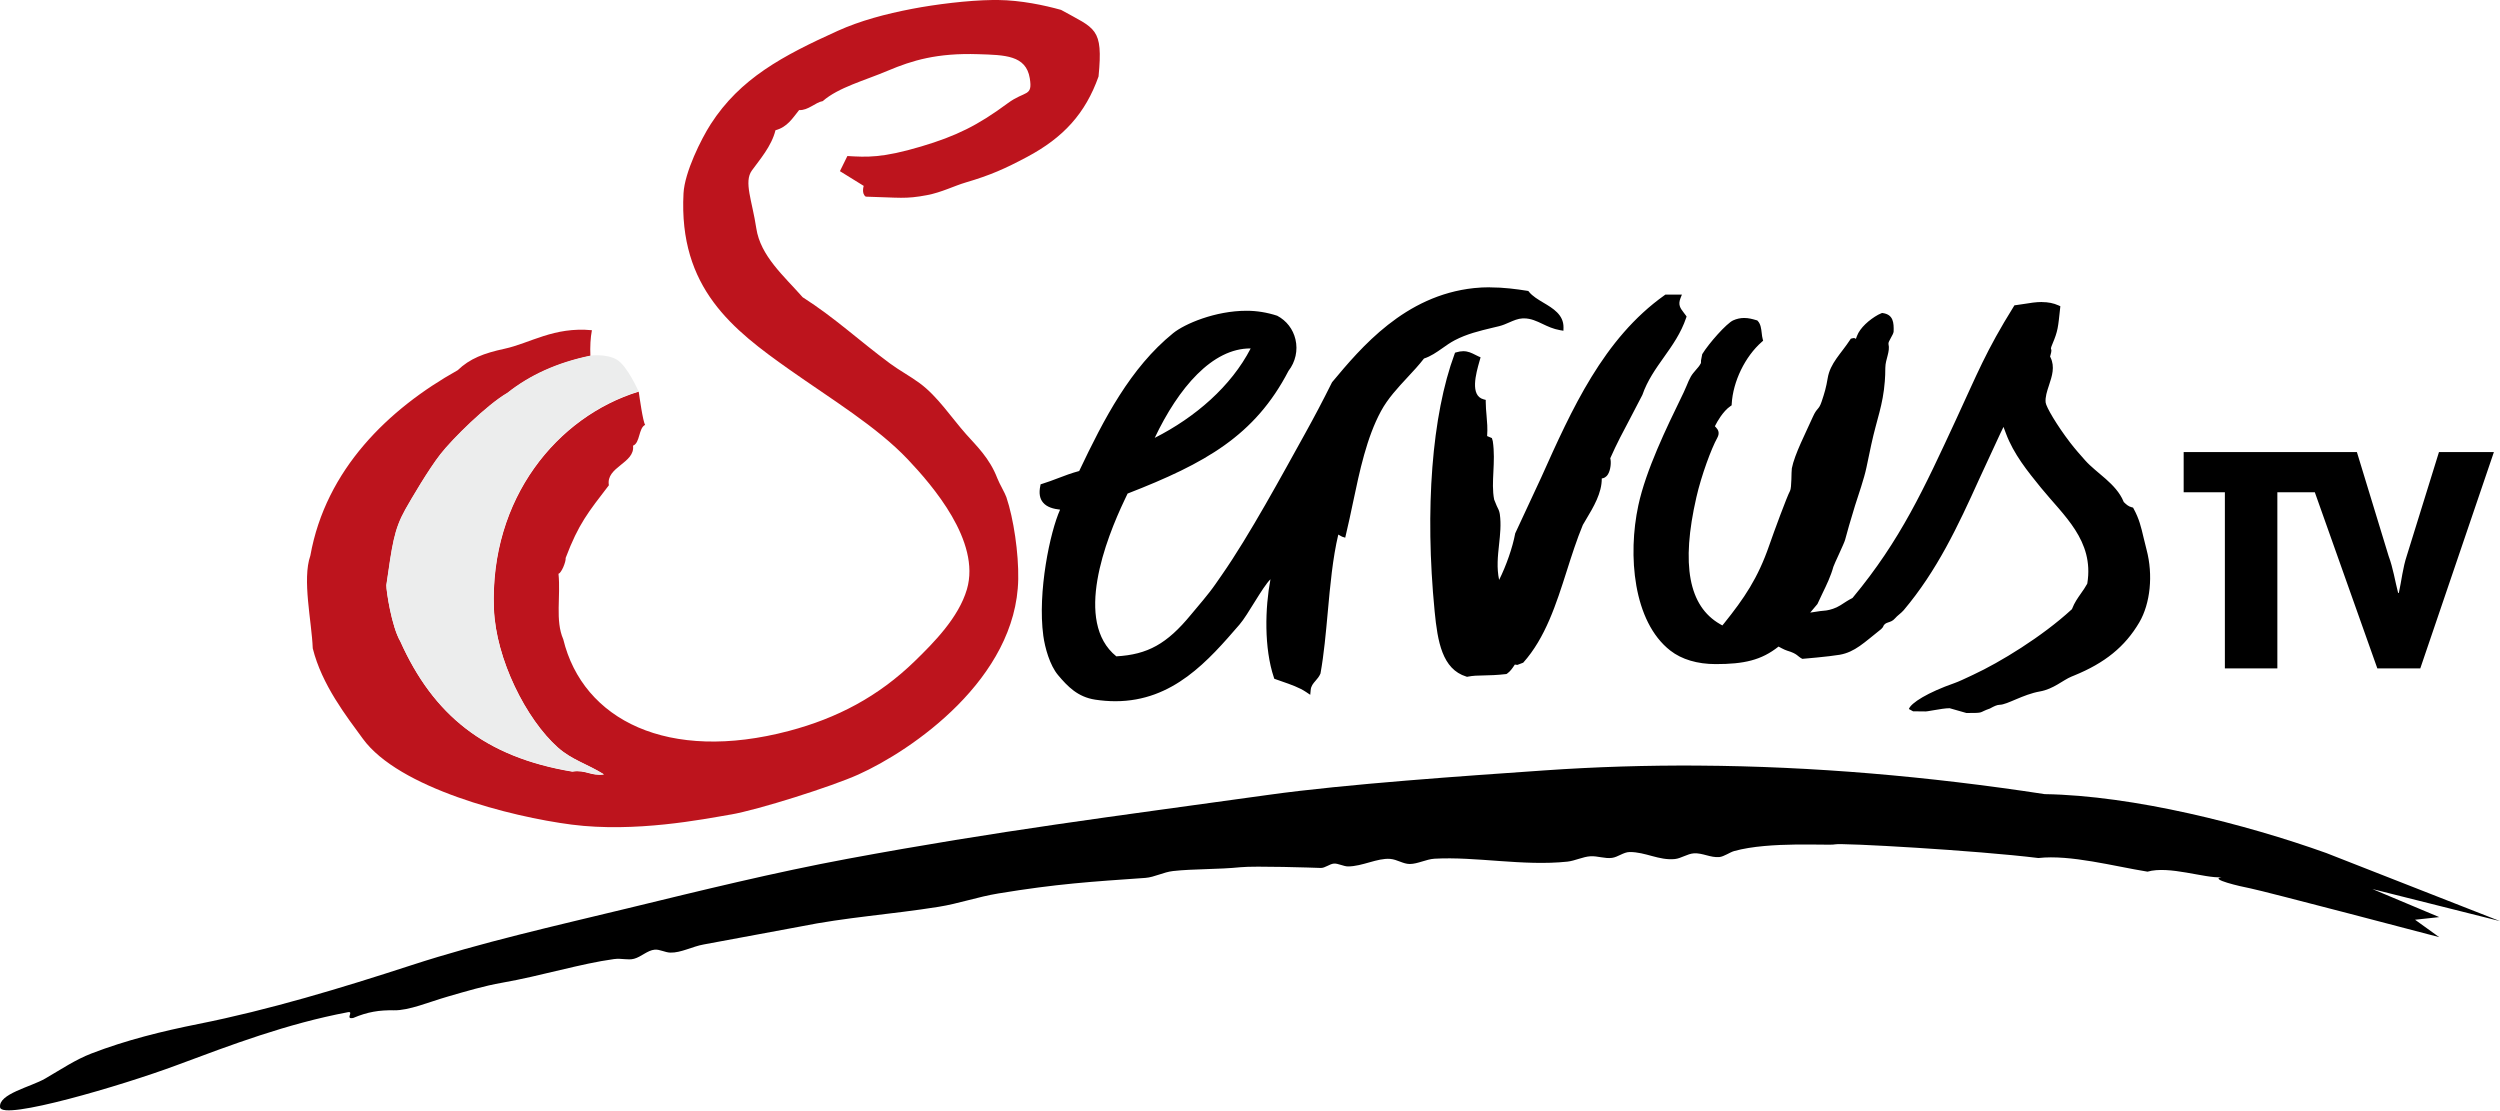
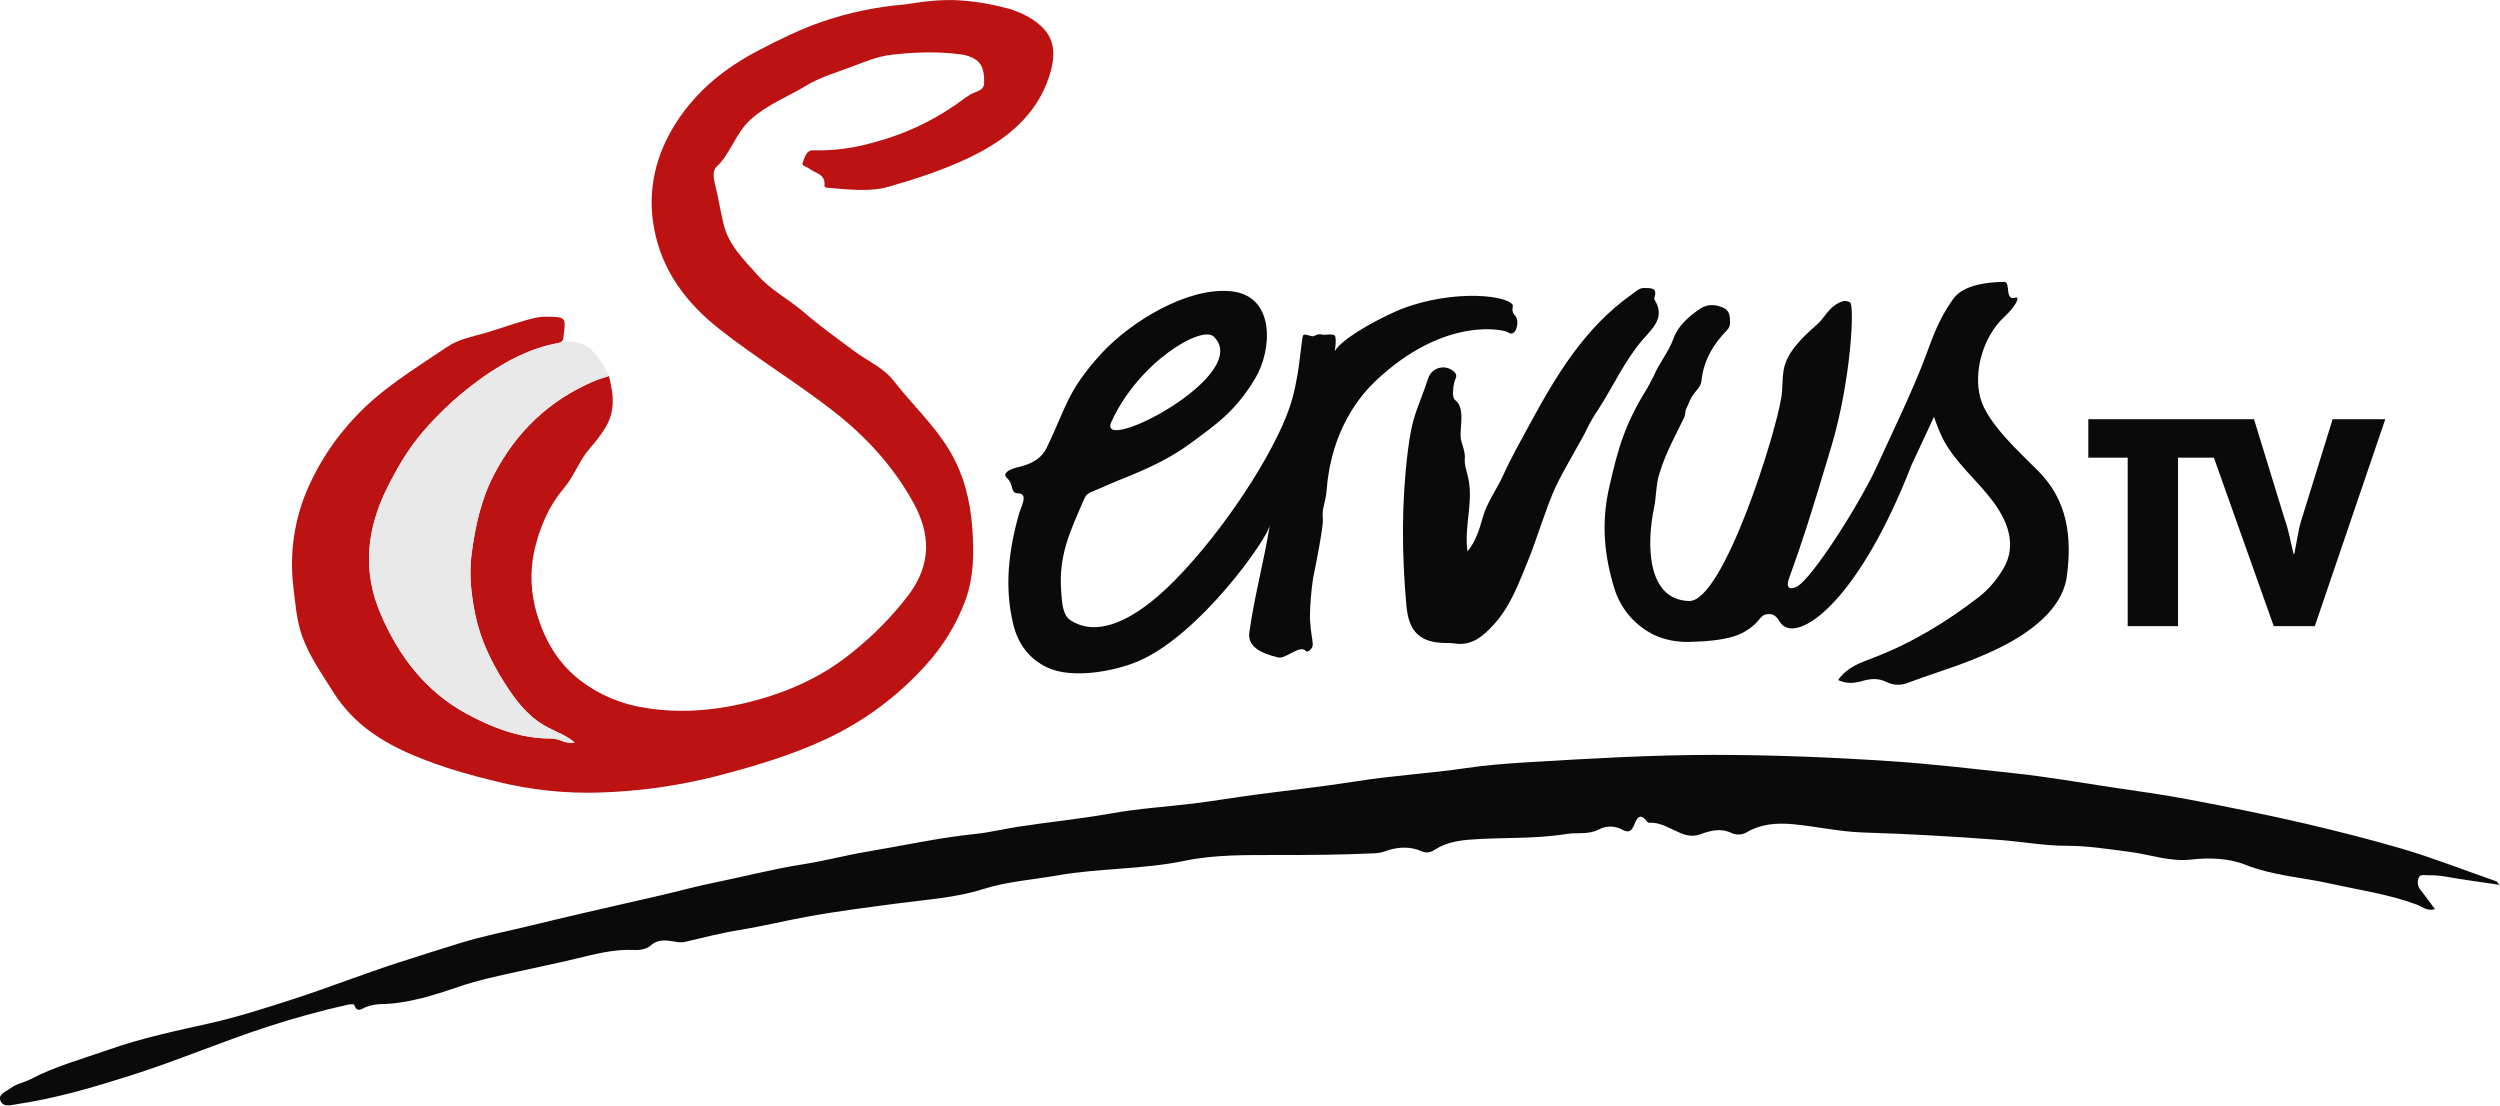
- <svg xmlns="http://www.w3.org/2000/svg" height="285.127" width="641.978">
-   <path d="M382.545 73.773a38.25 38.25 0 0 0-4.029.205c-17.81 1.893-29.01 15.262-36.4 24.115l-.05.06-.04.074c-2.5 5.013-4.445 8.68-6.873 13.074-5.8 10.45-14.38 26.3-21.424 36.383l-1.56 2.246c-1.873 2.73-4.515 5.695-6.363 7.94-6.144 7.47-11.1 10.22-19.148 10.672-10.973-8.86-2.69-30.07 2.145-40.213l.754-1.584c20.01-7.79 32.673-14.865 41.314-31.5 1.798-2.32 2.458-5.276 1.79-8.1-.617-2.615-2.283-4.8-4.69-6.068-2.597-.848-5.235-1.275-7.857-1.275-8.037 0-15.9 3.35-18.867 5.758-10.973 8.905-17.74 21.96-24.12 35.393-1.943.515-3.723 1.186-5.445 1.848-1.308.5-2.654 1.006-4.037 1.434l-.422.13-.08.398c-.385 1.848-.164 3.25.69 4.27 1 1.22 2.7 1.653 4.39 1.842-2.56 5.645-5.83 21.108-4.31 32.396.423 3.075 1.66 7.553 3.785 10.086 2.465 2.93 5.05 5.622 9.54 6.31 1.754.264 3.495.4 5.174.4 14.87 0 23.914-10.464 31.89-19.695 2.194-2.54 5.8-9.5 7.94-11.627-1.396 7.37-1.666 17.666.88 25.23l.1.32.346.125 1.662.584c2.175.756 4.426 1.535 6.143 2.69l1.088.725.113-1.238c.094-1.03.624-1.654 1.246-2.363.453-.522.923-1.066 1.238-1.795l.03-.074.014-.074c.88-4.874 1.37-10.358 1.855-15.672.617-6.822 1.258-13.853 2.703-19.928l.977.54.803.258.176-.768c.65-2.684 1.234-5.47 1.8-8.162 1.736-8.256 3.54-16.8 7.215-23.58 1.742-3.226 4.314-5.986 6.797-8.66 1.458-1.558 2.955-3.174 4.238-4.834 1.74-.567 3.194-1.583 4.73-2.66.993-.71 2.03-1.434 3.15-2.025 3.12-1.635 6.35-2.41 9.77-3.232l1.654-.395c.913-.226 1.76-.597 2.576-.955 1.16-.504 2.247-.984 3.436-1.04l.338-.006c1.793 0 3.25.692 4.8 1.428 1.346.642 2.742 1.3 4.48 1.6l.873.146.02-.826c.05-3.29-2.712-4.928-5.152-6.375-1.383-.824-2.815-1.68-3.703-2.78l-.174-.227-.305-.05c-2.747-.435-6.035-.88-9.602-.88zm45.11 1.88l-.2.145c-15.702 11.144-23.827 29.28-31.687 46.816l-6.623 14.236-.043.082-.02.088c-.672 3.597-2.294 8.244-4.12 11.898-.665-3.094-.338-6.127-.018-9.082.276-2.552.566-5.187.195-7.816-.107-.79-.46-1.477-.8-2.137l-.654-1.598c-.44-2.25-.322-4.63-.195-7.15.12-2.522.252-5.132-.156-7.854l-.227-.785-1.176-.498-.05-.006c.15-1.968-.006-3.673-.15-5.314-.1-1.112-.202-2.252-.207-3.46v-.527l-.547-.145c-3.565-.945-1.944-6.66-1.076-9.73l.145-.502.15-.56-.56-.246-.84-.412c-.888-.447-1.8-.912-3.04-.912a6.04 6.04 0 0 0-1.754.283l-.36.1-.12.332c-5.816 15.71-7.684 39.812-5.117 66.12.754 7.727 1.942 14.815 8.13 16.72l.197.063.2-.043c1.333-.264 2.56-.29 4.12-.316 1.535-.037 3.283-.067 5.61-.338l.2-.03.158-.107c.806-.565 1.313-1.327 1.81-2.062l.164-.252.654.088 1.5-.572c5.697-6.357 8.482-15.086 11.174-23.53 1.264-3.973 2.577-8.08 4.137-11.846l.787-1.334c1.943-3.24 4.112-6.88 4.074-10.6.483-.043 1.113-.28 1.598-1.074.68-1.112.867-3.11.584-4.11 1.578-3.6 3.41-7.043 5.188-10.39l3.057-5.873c1.276-3.697 3.427-6.723 5.502-9.646 2.17-3.05 4.413-6.213 5.746-10.174l.104-.314-.19-.277-.543-.723c-.873-1.144-1.503-1.974-.836-3.697l.37-.937h-3.98zm96.693 1.9c-1.522 0-3.025.24-4.617.5l-2.066.303-.365.043-.19.297c-7.192 11.558-9.35 17.262-14.852 29.12-8.17 17.6-14.2 30.873-26.457 45.625l-.1.115-.145.082c-.823.396-2.043 1.206-2.94 1.785-1.283.816-2.675 1.174-3.44 1.3l-.27.045-1.508.156-2.553.385 1.86-2.207c.396-.888.83-1.787 1.283-2.725 1.057-2.175 2.144-4.426 2.805-6.834.162-.592 2.823-6.11 3.012-6.924.132-.622 1.735-6.237 2.553-8.797.843-2.654 2.347-6.948 2.932-9.79l1.238-5.873c1.47-6.765 2.985-9.974 3.477-16.268.1-1.107.112-2.2.125-3.256l.008-.252c.025-2.14 1.282-4.095.805-6.05-.157-.617 1.3-2.4 1.326-3.205.068-2.27-.076-4.342-2.768-4.73l-.207-.025-.19.076-.803.37c-2.283 1.264-4.662 3.35-5.453 5.465-.584 1.528.14.188-1.31.62l-.27.082-.15.227c-2.37 3.635-5.15 6.044-5.785 9.912-.39 2.358-.81 3.79-1.553 5.998-.736 2.226-1.165 1.452-2.277 3.967-1.647 3.73-4.7 9.61-5.375 13.18-.146.75-.012 4.98-.465 5.785-.768 1.378-4.17 10.616-5.348 14.018-2.91 8.42-6.425 13.57-11.613 20.035l-.416.5-.6-.342c-8.05-4.615-10.037-15.267-6.074-32.56 1.29-5.647 3.867-12.583 5.37-15.268.722-1.31.174-2.125-.29-2.633l-.326-.348.213-.408c.283-.56 1.804-3.415 3.8-4.768l.295-.2.012-.326c.315-5.78 3.428-12.204 7.754-15.984l.32-.283-.11-.402c-.132-.44-.188-.963-.258-1.572-.12-1.07-.26-2.295-.994-3.074l-.14-.152-.213-.062-.178-.05c-.81-.234-1.81-.523-2.98-.523-.968 0-1.923.207-2.828.617-1.69.76-6.252 5.9-7.943 8.678l-.31 1.6-.012.592-.014.107-.057.1c-.3.592-.773 1.132-1.238 1.654-.445.522-.923 1.06-1.28 1.678-.423.75-.744 1.504-1.1 2.38-.232.547-.464 1.113-.746 1.697l-.484 1.006c-3.886 7.99-9.22 18.947-11.168 28.027-2.743 12.74-1.34 29.843 8.225 37.28 2.918 2.27 6.943 3.465 11.652 3.465 7.244 0 11.714-.987 16.13-4.502 0 0 1.49.844 2.207 1.05 2.754.818 2.56 1.426 3.898 2.105 0 0 6.823-.566 9.6-1.05 3.905-.692 6.293-3.145 10.475-6.453l.164-.125.445-.5c.547-1.6 1.945-.885 3.102-2.25.64-.76 1.554-1.31 2.246-2.113 8.52-10.1 13.89-21.487 19.404-33.7l5.445-11.76.78-1.61.625 1.666c1.993 5.346 5.544 9.7 8.984 13.94 5.816 7.15 13.683 13.57 11.922 24.53l-.025.113-.05.096c-.44.816-.95 1.545-1.578 2.438-.818 1.164-1.667 2.37-2.234 3.86l-.057.15-.125.115c-7.602 6.986-18.393 13.556-25.19 16.713l-.893.422c-1.24.585-2.93 1.383-3.943 1.734-6.873 2.4-11.22 5.113-11.73 6.666l1.094.598 2.807.012c.458.208 4.458-.818 6.564-.818v.002l4.314 1.232c4.874 0 2.904-.082 6.04-1.156l.145-.082c.824-.453 1.673-.873 2.334-.873 1.918 0 5.98-2.66 10.352-3.428 3.5-.617 5.885-2.9 8.11-3.816l.71-.29c7.823-3.194 13.018-7.363 16.695-13.625 2.848-4.868 3.584-12.183 1.875-18.64l-.78-3.156c-.63-2.684-1.124-4.808-2.547-7.4l-.15-.283-.32-.08c-.843-.202-1.396-.7-1.98-1.27l-.102-.102-.05-.133c-1.918-4.608-6.974-7.293-9.842-10.537-1.27-1.428-2.577-2.9-3.855-4.56-3.45-4.508-6.174-9.162-6.3-10.318-.134-1.396.35-2.86.873-4.44.766-2.314 1.56-4.702.383-7.117l-.11-.232.066-.246c.736-2.5-.37-.843.523-2.955 1.453-3.453 1.452-4.257 1.994-9.232l.05-.484-.48-.22c-1.264-.572-2.66-.85-4.264-.85zM321.166 89.475c-5.037 9.74-14.2 17.67-24.645 22.97 6.1-12.854 14.79-23.053 24.645-22.97zm239.58 26.62v10.31h10.582v45.232h13.477v-45.232h9.62l16.053 45.232h11.03l18.9-55.543h-14.104l-8.23 26.518c-1.082 3.244-1.358 6.413-2.074 9.645h-.184c-.817-3.162-1.27-6.325-2.447-9.494l-8.137-26.668zm-124.48 80.5c-13.287-.085-26.512.32-39.693 1.238-20.123 1.4-50.904 3.496-70.768 6.27-40.466 5.64-69.21 9.206-108.096 16.418-18.864 3.508-37.804 8.174-56.467 12.71-18.77 4.552-37.6 8.77-55.514 14.6-18.23 5.943-36.677 11.508-54.813 15.123-9.232 1.843-18.57 4.15-27.412 7.564-4.194 1.622-7.77 4.057-11.89 6.445C7.86 279.142-.465 280.9.02 284.357c.485 3.465 31.3-5.578 45.3-10.805 14.294-5.326 28.246-10.633 44.043-13.633 1.6-.283-.85 1.938 1.352 1.48 3.635-1.547 6.672-2.038 10.445-1.963 3.86.077 8.928-2.113 13.87-3.54 4.597-1.326 9.327-2.74 13.867-3.53 10.15-1.786 20.242-4.925 28.768-6.082 1.982-.27 3.558.345 5.143-.076 1.836-.478 3.44-2.176 5.326-2.346 1.25-.112 2.66.724 3.988.762 2.734.082 5.665-1.58 8.615-2.1l24.598-4.566c12.018-2.438 23.268-3.113 35.674-5.094 5.12-.81 10.13-2.577 15.33-3.428 15.192-2.5 23.795-3.017 37.787-4 2.314-.17 4.627-1.485 7.117-1.762 5.244-.58 11.508-.39 17.344-.982 3.722-.37 18.568.115 20.568.19 1.107.037 2.25-1.025 3.39-1.125 1.025-.077 2.516.74 3.62.736 3.686-.012 7.516-2.19 10.805-1.937 1.848.15 3.32 1.31 5.043 1.31 2.025 0 4.25-1.233 6.352-1.357 10.563-.6 22.82 1.948 34.113.754 1.96-.207 4.03-1.285 5.986-1.385 1.83-.087 3.646.66 5.482.416 1.517-.2 2.963-1.478 4.516-1.5 4.12-.025 7.547 2.214 11.627 1.8 1.585-.157 3.233-1.358 4.887-1.465 2.226-.14 4.288 1.162 6.54.955 1.182-.114 2.742-1.25 3.8-1.54 9.105-2.547 24.486-1.346 25.852-1.717 1.585-.428 36.46 1.558 52.273 3.508 8.175-.925 19.405 2.112 28.02 3.5 5.577-1.592 14.707 1.746 18.996 1.438-3.22.48 4.712 2.335 7.496 2.87 3.3.635 48.42 12.512 48.42 12.512l-6.213-4.475 6.213-.674-17.156-7.207 32.764 8.238-44.6-17.482c-20.633-7.394-49.527-14.765-72.316-15.13-30.04-4.592-59.573-7.137-88.805-7.324z" />
-   <path d="M187.6 209.17c-7.06 1.21-24.46 4.68-40.785 2.585-15.715-2.025-44.427-9.38-53.644-22.058-4.14-5.684-10.527-13.81-12.86-23.217-.257-6.866-2.76-17.688-.615-23.8 3.968-22.142 20.078-37.68 37.842-47.615 3.105-2.993 6.747-4.37 11.998-5.503 6.57-1.413 12.695-5.702 22.46-4.766-.378 1.975-.485 4.19-.39 6.604-8.577 1.78-15.6 5.023-21.292 9.538-5.206 3.012-14.1 11.77-17.205 15.746-3.087 3.968-7.413 11.362-9 14.173-2.963 5.313-3.37 9.157-4.874 19.45-.038 1.428 1.358 10.683 3.6 14.463 8.433 18.79 21.625 29.648 44.138 33.39 3.533-.535 4.677 1.19 8.125.73-4.246-2.665-8.226-3.7-11.823-6.89-8.155-7.264-15.946-22.752-16.43-35.66-1.082-28.36 16.3-49.362 37.17-55.764.202 1.282 1.05 7.627 1.654 8.526-1.717.818-1.276 4.642-3.114 5.346.574 4.515-7.023 5.413-6.2 10.162-5.32 6.948-7.76 9.846-11.098 18.663.112.963-1.102 3.91-1.843 4.057.6 5.81-.88 12.028 1.226 16.832 5.062 20.777 26.964 31.732 57.97 23.53 12.29-3.25 22.903-8.777 32.334-17.95 4.855-4.73 11.212-11.132 13.35-18.406 3.615-12.33-8.886-26.72-15.167-33.36-7.968-8.408-19.582-15.425-30.43-23.085-14.438-10.205-28.46-20.876-27.177-45.248.29-5.433 4.552-13.973 6.98-17.752 7.558-11.74 18.404-17.533 32.616-23.965 5.76-2.602 12.262-4.344 19.135-5.66C240.158 1.13 248.512.077 254.918 0h1.392c5.88.07 11.88 1.34 16.165 2.54 8.77 4.91 10.848 4.488 9.622 17.1-3.37 9.483-8.993 15.682-18.368 20.67-5.697 3.03-9.38 4.672-15.695 6.533-3.037.893-6.207 2.547-9.955 3.26-5.597 1.068-7.067.627-15.752.396-1.17-.768-.535-2.766-.535-2.766l-6.105-3.78 1.91-3.886c5.012.296 8.923.535 18.966-2.458 8.955-2.667 14.5-5.383 22.185-11.075 4.528-3.35 6.478-1.6 5.69-6.444-.975-5.937-6.445-5.955-13.23-6.176-10.595-.35-16.996 1.617-23.12 4.2-6.126 2.6-12.76 4.314-16.816 7.854-1.86.296-3.754 2.44-6.068 2.3-1.717 2.12-2.993 4.346-6.068 5.176-1.012 4.118-4.07 7.57-6.07 10.35-2.1 2.918.077 7.73 1.144 14.83s7.094 12.242 11.91 17.707c8.3 5.29 14.43 11.092 22.436 17.016 2.453 1.81 5.22 3.276 7.652 5.082 4.56 3.363 8.055 8.752 11.866 13.053 2.642 2.98 6.044 6.137 8.03 11.338.56 1.446 1.968 3.78 2.333 4.873 1.848 5.483 3.157 14.356 3.037 21.02-.445 25.588-27.304 44-41.086 50.193-6.754 3.043-25.714 9.06-32.782 10.274z" fill="#bd141d" />
-   <path d="M158.356 92.33c-2.724-1.572-6.774-1.007-6.774-1.007-8.577 1.773-15.6 5.018-21.292 9.54-5.207 3.005-14.105 11.765-17.198 15.74-3.094 3.968-7.42 11.363-9.012 14.174-2.968 5.312-3.376 9.155-4.88 19.454-.037 1.428 1.358 10.68 3.597 14.463 8.426 18.79 21.618 29.65 44.136 33.39 3.527-.535 4.68 1.182 8.124.73-4.25-2.667-8.232-3.692-11.82-6.898-8.162-7.262-15.948-22.75-16.438-35.66-1.082-28.36 16.3-49.362 37.17-55.764 0 0-2.886-6.597-5.615-8.162z" fill="#eceded" />
+ <svg xmlns="http://www.w3.org/2000/svg" width="800" height="353.71" version="1.1" viewBox="0 0 211.67 93.585">
+   <g transform="translate(30.88 -111.61)" stroke-width=".185">
+     <path d="m54.445 112.31c1.182 0.37 2.277 0.889 3.084 1.775 1.067 1.173 0.843 2.731 0.419 4.014-1.096 3.313-3.633 5.345-6.688 6.819-2.197 1.062-4.515 1.81-6.84 2.486-1.651 0.48-3.424 0.248-5.144 0.113-0.153-0.013-0.37-0.03-0.35-0.215 0.091-0.963-0.791-1.024-1.297-1.423-0.222-0.174-0.71-0.185-0.52-0.591 0.176-0.37 0.278-0.974 0.843-0.952a16.824 16.824 0 0 0 5.17-0.676 21.987 21.987 0 0 0 7.04-3.272c0.463-0.328 0.91-0.706 1.421-0.926 0.437-0.185 0.871-0.261 0.863-0.874 0-0.741-0.054-1.502-0.741-1.947a2.986 2.986 0 0 0-1.273-0.433c-1.943-0.254-3.875-0.185-5.806 0.035-1.189 0.13-2.293 0.604-3.403 1.019-1.297 0.487-2.67 0.886-3.842 1.597-1.56 0.947-3.272 1.58-4.697 2.86-1.296 1.173-1.678 2.866-2.902 4.018-0.37 0.356-0.224 1.041-0.11 1.517 0.267 1.1 0.45 2.223 0.71 3.316 0.424 1.804 1.743 3.042 2.914 4.368 1.111 1.254 2.608 2.008 3.859 3.086 1.369 1.182 2.847 2.241 4.303 3.322 1.111 0.828 2.456 1.384 3.335 2.512 1.53 1.973 3.379 3.681 4.689 5.841 1.234 2.038 1.784 4.274 1.958 6.582 0.152 2.075 0.152 4.15-0.589 6.176a16.834 16.834 0 0 1-3.346 5.467 26.305 26.305 0 0 1-8.449 6.263c-2.985 1.391-6.104 2.308-9.274 3.135a45.599 45.599 0 0 1-9.907 1.389 31.68 31.68 0 0 1-8.596-0.904c-2.393-0.578-4.748-1.245-7.017-2.188-2.779-1.158-5.237-2.731-6.895-5.372-0.962-1.538-2.021-3.001-2.647-4.729-0.5-1.38-0.589-2.823-0.765-4.246a16.048 16.048 0 0 1 1.317-8.521 21.061 21.061 0 0 1 3.89-5.8c2.273-2.453 5.098-4.129 7.818-5.971 0.989-0.67 2.151-0.867 3.248-1.187 1.097-0.32 2.192-0.72 3.301-1.036 0.595-0.169 1.167-0.341 1.799-0.333 1.73 0.022 1.719 0 1.497 1.747-0.045 0.345-0.169 0.432-0.504 0.495-2.279 0.421-4.278 1.473-6.167 2.779a27.972 27.972 0 0 0-5.187 4.676c-1.256 1.441-2.238 3.123-3.092 4.85-1.708 3.446-2.077 6.993-0.543 10.585 1.515 3.551 3.779 6.554 7.208 8.438 2.238 1.23 4.643 2.16 7.277 2.145 0.659 0 1.206 0.506 1.953 0.332-0.799-0.676-1.766-0.956-2.605-1.456-1.473-0.88-2.429-2.179-3.316-3.564-1.111-1.745-2.016-3.611-2.454-5.639-0.37-1.738-0.587-3.496-0.347-5.306 0.31-2.316 0.782-4.55 1.866-6.649 1.901-3.684 4.722-6.369 8.521-7.988 0.37-0.161 0.802-0.276 1.243-0.423 0.37 1.512 0.595 2.914-0.313 4.394a13.003 13.003 0 0 1-1.336 1.764c-0.878 1.015-1.297 2.338-2.195 3.383-1.297 1.519-2.058 3.42-2.482 5.281a10.652 10.652 0 0 0 0.196 5.204c0.661 2.303 1.795 4.289 3.733 5.772a12.041 12.041 0 0 0 5.515 2.306c2.801 0.45 5.6 0.248 8.336-0.396 3.318-0.784 6.424-2.095 9.113-4.287a27.66 27.66 0 0 0 4.817-4.907c1.902-2.557 1.875-5.12 0.37-7.829-1.717-3.097-4.053-5.62-6.838-7.78-3.125-2.427-6.523-4.47-9.633-6.936-2.805-2.223-4.817-4.957-5.463-8.479-0.589-3.202 0.111-6.221 1.905-8.996 1.756-2.716 4.157-4.617 6.99-6.089 1.717-0.895 3.446-1.747 5.272-2.384a28.953 28.953 0 0 1 7.054-1.482c0.335-0.028 2.199-0.411 4.112-0.37a19.735 19.735 0 0 1 4.583 0.706" fill="#bd1212" />
+     <g fill="#e9e9e9">
+       <path class="cls-2" d="m180.78 186.53c-1.632-0.243-3.103-0.435-4.565-0.695a7.896 7.896 0 0 0-1.56-0.12c-0.287 0-0.671-0.12-0.78 0.291a1.017 1.017 0 0 0 0.185 0.952c0.413 0.511 0.791 1.05 1.224 1.634-0.689 0.185-1.111-0.239-1.564-0.402-2.364-0.874-4.838-1.221-7.276-1.765-2.408-0.536-4.874-0.674-7.225-1.604-1.406-0.556-3.048-0.609-4.567-0.435-1.81 0.207-3.457-0.424-5.187-0.647-1.791-0.232-3.562-0.52-5.391-0.52-1.867 0-3.731-0.348-5.602-0.489-3.868-0.293-7.74-0.519-11.621-0.637-1.984-0.061-3.951-0.517-5.928-0.7-1.345-0.124-2.693-0.037-3.911 0.683a1.4 1.4 0 0 1-1.252 0.08c-0.965-0.482-1.853-0.207-2.734 0.107-0.741 0.263-1.387 0-2.014-0.296-0.663-0.307-1.297-0.676-2.05-0.699-0.121 0-0.3 0.013-0.352-0.057-0.702-0.935-0.926-0.226-1.175 0.339-0.2 0.461-0.472 0.57-0.926 0.322a2.093 2.093 0 0 0-2.038-0.024c-0.876 0.45-1.816 0.228-2.714 0.37-2.721 0.447-5.474 0.267-8.207 0.484-1.064 0.085-2.038 0.267-2.93 0.841-0.361 0.234-0.71 0.323-1.111 0.145-1.069-0.467-2.142-0.37-3.202 0.024a2.977 2.977 0 0 1-0.904 0.147c-2.719 0.13-5.439 0.143-8.162 0.143-2.615 0-5.292-0.039-7.829 0.491-3.579 0.741-7.225 0.611-10.785 1.239-2.106 0.37-4.244 0.511-6.317 1.169-2.277 0.721-4.691 0.863-7.053 1.18-2.642 0.354-5.287 0.678-7.907 1.163-1.864 0.344-3.705 0.796-5.576 1.099-1.603 0.257-3.164 0.671-4.741 1.032a2.16 2.16 0 0 1-0.808-0.048c-0.685-0.094-1.369-0.239-2.003 0.33-0.343 0.308-0.874 0.41-1.389 0.384-1.703-0.087-3.335 0.346-4.967 0.741-1.667 0.4-3.335 0.741-5.002 1.111-1.632 0.357-3.275 0.708-4.872 1.252-2.188 0.741-4.396 1.469-6.747 1.482a3.89 3.89 0 0 0-1.067 0.222c-0.37 0.102-0.81 0.61-1.067-0.167-0.019-0.056-0.35-0.05-0.524-0.011q-3.476 0.778-6.855 1.882c-3.866 1.26-7.612 2.862-11.486 4.094-3.149 1.002-6.335 1.947-9.624 2.438-0.506 0.076-1.191 0.3-1.445-0.233-0.285-0.606 0.467-0.815 0.833-1.102 0.474-0.37 1.111-0.472 1.641-0.741 2.151-1.13 4.481-1.753 6.753-2.553 2.779-0.978 5.624-1.567 8.481-2.208 2.358-0.532 4.678-1.276 6.991-2.023 3.049-0.986 6.026-2.166 9.077-3.149 1.704-0.556 3.42-1.087 5.131-1.619 1.939-0.602 3.948-0.991 5.928-1.469 1.45-0.35 2.901-0.702 4.355-1.039 2.254-0.522 4.513-1.028 6.766-1.552 1.458-0.337 2.901-0.741 4.365-1.036 2.54-0.515 5.048-1.175 7.614-1.575 1.853-0.287 3.655-0.776 5.497-1.082 3.018-0.504 6.01-1.172 9.059-1.482 1.221-0.126 2.408-0.421 3.627-0.61 2.638-0.409 5.294-0.663 7.925-1.137 2.321-0.419 4.692-0.556 7.04-0.845 1.734-0.219 3.459-0.513 5.187-0.741 2.795-0.37 5.606-0.671 8.39-1.111 3.129-0.504 6.298-0.678 9.426-1.139 1.7-0.25 3.424-0.385 5.143-0.487 5.259-0.315 10.518-0.63 15.789-0.628 5.054 0 10.1 0.204 15.146 0.543 3.47 0.234 6.915 0.647 10.374 1.017 2.682 0.289 5.346 0.754 8.016 1.156 2.238 0.337 4.485 0.637 6.706 1.058 3.335 0.632 6.651 1.297 9.946 2.062 2.693 0.634 5.372 1.312 8.042 2.09 2.734 0.8 5.372 1.852 8.059 2.779 0.07 0.024 0.113 0.13 0.3 0.357m-87.416-28.29c0.71-0.86 1.01-1.869 1.278-2.827 0.37-1.341 1.208-2.423 1.762-3.655 0.669-1.482 1.482-2.899 2.256-4.333 2.249-4.155 4.678-8.177 8.649-10.972 0.308-0.217 0.591-0.537 1.036-0.515 0.515 0.024 1.128-0.074 0.85 0.795a0.254 0.254 0 0 0 0 0.185c1.006 1.556-0.3 2.564-1.054 3.462-1.482 1.758-2.408 3.818-3.622 5.713a14.635 14.635 0 0 0-1.171 2.038c-0.185 0.424-1.839 3.196-2.538 4.681-0.741 1.593-1.649 4.583-2.271 6.091-0.802 1.943-1.51 3.981-2.981 5.569-0.886 0.954-1.862 1.814-3.335 1.554a4.674 4.674 0 0 0-0.741-0.03c-2.155-0.041-3.088-0.963-3.287-3.149-0.397-4.398-0.428-8.783 0.13-13.177 0.391-3.073 0.741-3.181 1.723-6.113a1.334 1.334 0 0 1 2.203-0.507 0.452 0.452 0 0 1 0.109 0.556 2.714 2.714 0 0 0-0.206 0.926c-0.035 0.289-0.026 0.741 0.15 0.876 1.015 0.793 0.248 2.623 0.556 3.551 0.599 1.853-0.011 0.984 0.48 2.703 0.641 2.243-0.294 4.322 0.026 6.573" fill="#0a0a0a" />
+       <path class="cls-2" d="m97.206 137.42c-0.711-0.971-6.015-1.286-10.244 0.708-3.494 1.645-4.652 2.828-4.817 3.198-0.059 0.124 0.156-0.754 0.028-1.232-0.061-0.228-0.57-0.163-0.854-0.145-0.437 0.03-0.389-0.17-0.972 0.121-0.185 0.095-0.85-0.341-0.926 0.011-0.185 0.937-0.315 3.67-1.111 6.017-1.371 4.009-5.678 10.578-9.8 14.724-1.297 1.296-5.489 5.354-8.707 3.335-0.741-0.46-0.759-1.543-0.832-2.46-0.237-3.086 0.741-5.059 1.934-7.816 0.217-0.498 0.419-0.53 0.915-0.741 0.741-0.32 1.493-0.656 2.249-0.958 2.104-0.841 4.047-1.704 5.874-3.057 2.073-1.536 3.772-2.658 5.456-5.48 1.447-2.429 1.719-7.006-2.056-7.377-3.666-0.371-8.466 2.564-10.93 5.231-3.018 3.279-3.059 4.75-4.709 8.094a1.91 1.91 0 0 1-0.258 0.398c-0.517 0.695-1.419 1.013-2.152 1.178-0.556 0.122-1.384 0.476-0.926 0.9 0.652 0.606 0.243 1.31 0.96 1.31 0.913 0 0.213 1.224 0.081 1.69-0.882 3.114-1.278 6.252-0.486 9.448 0.398 1.604 1.31 2.862 2.847 3.598 2.114 1.012 5.704 0.335 7.718-0.519 5.198-2.205 10.996-10.411 11.15-11.547-0.541 3.307-1.323 6.072-1.741 9.116-0.165 1.193 0.995 1.773 2.467 2.112 0.609 0.141 1.826-1.111 2.317-0.556 0.185 0.206 0.6-0.234 0.589-0.543-0.024-0.628-0.15-0.699-0.244-2.212a24.586 24.586 0 0 1 0.27-3.399c0.115-0.556 0.889-4.35 0.828-5.017-0.096-1.041 0.217-1.147 0.335-2.603 0.417-5.065 2.934-7.94 4.075-9.033 5.911-5.621 10.987-4.372 11.248-4.178 0.732 0.543 1.024-1.002 0.639-1.375-0.426-0.41-0.15-0.837-0.224-0.941m-25.32 2.684c3.412 3.242-9.991 10.144-8.66 7.225 2.314-5.072 7.636-8.197 8.66-7.225m48.072 5.139c0.107-0.741 0.067-1.573 0.185-2.282 0.248-1.564 1.71-2.894 2.862-3.907 0.532-0.467 0.83-1.137 1.443-1.576 0.458-0.328 0.926-0.521 1.321-0.27 0.395 0.25 0.089 6.554-1.562 12.13-1.799 6.03-2.397 7.884-3.601 11.237-0.339 0.954 0.198 0.926 0.616 0.726 1.297-0.609 5.432-7.149 6.855-10.287 1.024-2.268 2.994-6.298 4.105-9.285 0.539-1.452 1.091-3.075 2.212-4.654 0.261-0.37 0.937-1.543 4.417-1.602 0.617-0.011-0.024 1.708 1.017 1.315 0.326 0-0.059 0.778-1.028 1.68-1.716 1.599-2.612 4.541-2.003 6.817 0.58 2.17 3.377 4.657 4.93 6.228 2.493 2.521 2.821 5.606 2.408 8.821-0.243 1.91-1.53 3.375-3.062 4.524-1.532 1.149-3.301 1.954-5.041 2.649-1.786 0.713-3.655 1.26-5.467 1.951a2.179 2.179 0 0 1-1.714-0.107c-0.669-0.337-1.347-0.291-2.056-0.08-0.647 0.185-1.317 0.259-2.038-0.085 0.741-1.076 1.853-1.449 2.903-1.853 3.309-1.252 6.276-3.06 9.068-5.215a8.501 8.501 0 0 0 1.91-2.184c1.139-1.749 0.83-3.735-0.778-5.886-1.358-1.813-3.199-3.279-4.241-5.311a13.873 13.873 0 0 1-0.741-1.843c-0.7 1.534-1.227 2.616-1.914 4.112-4.372 11.234-9.172 14.718-10.791 13.616-0.445-0.252-0.506-1.017-1.241-1.021-0.767 0-0.652 0.435-1.482 1.08-0.83 0.645-1.804 1.184-5.224 1.278-0.902 0.026-2.244-0.098-3.438-0.802a6.484 6.484 0 0 1-2.947-3.635c-0.885-2.83-1.148-5.6-0.482-8.57 0.754-3.355 1.336-5.435 3.268-8.521l0.515-0.98c0.472-1.121 1.269-2.038 1.688-3.207 0.38-1.058 1.297-1.852 2.242-2.495 0.613-0.421 1.358-0.387 2.038-0.048 0.482 0.243 0.487 0.741 0.496 1.206a0.832 0.832 0 0 1-0.254 0.656c-1.182 1.202-1.999 2.614-2.165 4.311-0.057 0.604-0.628 0.848-0.989 1.667-0.082 0.185-0.244 0.589-0.307 0.699-0.095 0.167-0.033 0.43-0.185 0.759-0.556 1.182-1.519 2.827-2.123 4.846-0.243 0.817-0.23 1.908-0.404 2.731-0.63 2.981-0.678 7.799 2.951 7.92 2.905 0.096 7.38-14.227 7.818-17.254" fill="#0a0a0a" />
+       <path d="m16.324 140.67a1.091 1.091 0 0 0 0.252-0.072 2.158 2.158 0 0 0-0.252 0.072 12.258 12.258 0 0 0-1.565 0.398c-1.647 0.532-3.149 1.38-4.602 2.373a27.845 27.845 0 0 0-5.187 4.677c-1.258 1.439-2.238 3.122-3.094 4.848-1.706 3.446-2.075 6.993-0.543 10.585 1.515 3.551 3.781 6.554 7.21 8.438 2.236 1.23 4.641 2.16 7.277 2.145 0.658 0 1.206 0.506 1.953 0.332-0.8-0.676-1.767-0.956-2.606-1.456-1.473-0.88-2.429-2.179-3.316-3.562-1.111-1.747-2.016-3.612-2.453-5.641-0.37-1.738-0.589-3.496-0.347-5.306 0.307-2.316 0.782-4.55 1.864-6.649 1.901-3.685 4.722-6.367 8.521-7.988 0.37-0.16 0.802-0.276 1.245-0.423a1.767 1.767 0 0 0-0.078-0.213s-0.943-1.866-1.873-2.332a3.071 3.071 0 0 0-2.153-0.3" />
+       <path class="cls-2" d="m166.62 147.1-2.593 8.368c-0.343 1.023-0.43 2.025-0.656 3.046h-0.059c-0.256-0.999-0.4-1.997-0.769-2.999l-2.581-8.414h-14.029v3.255h3.335v14.264h4.261v-14.264h3.036l5.067 14.264h3.479l5.967-17.519z" fill="#0a0a0a" />
+     </g>
+   </g>
</svg>
